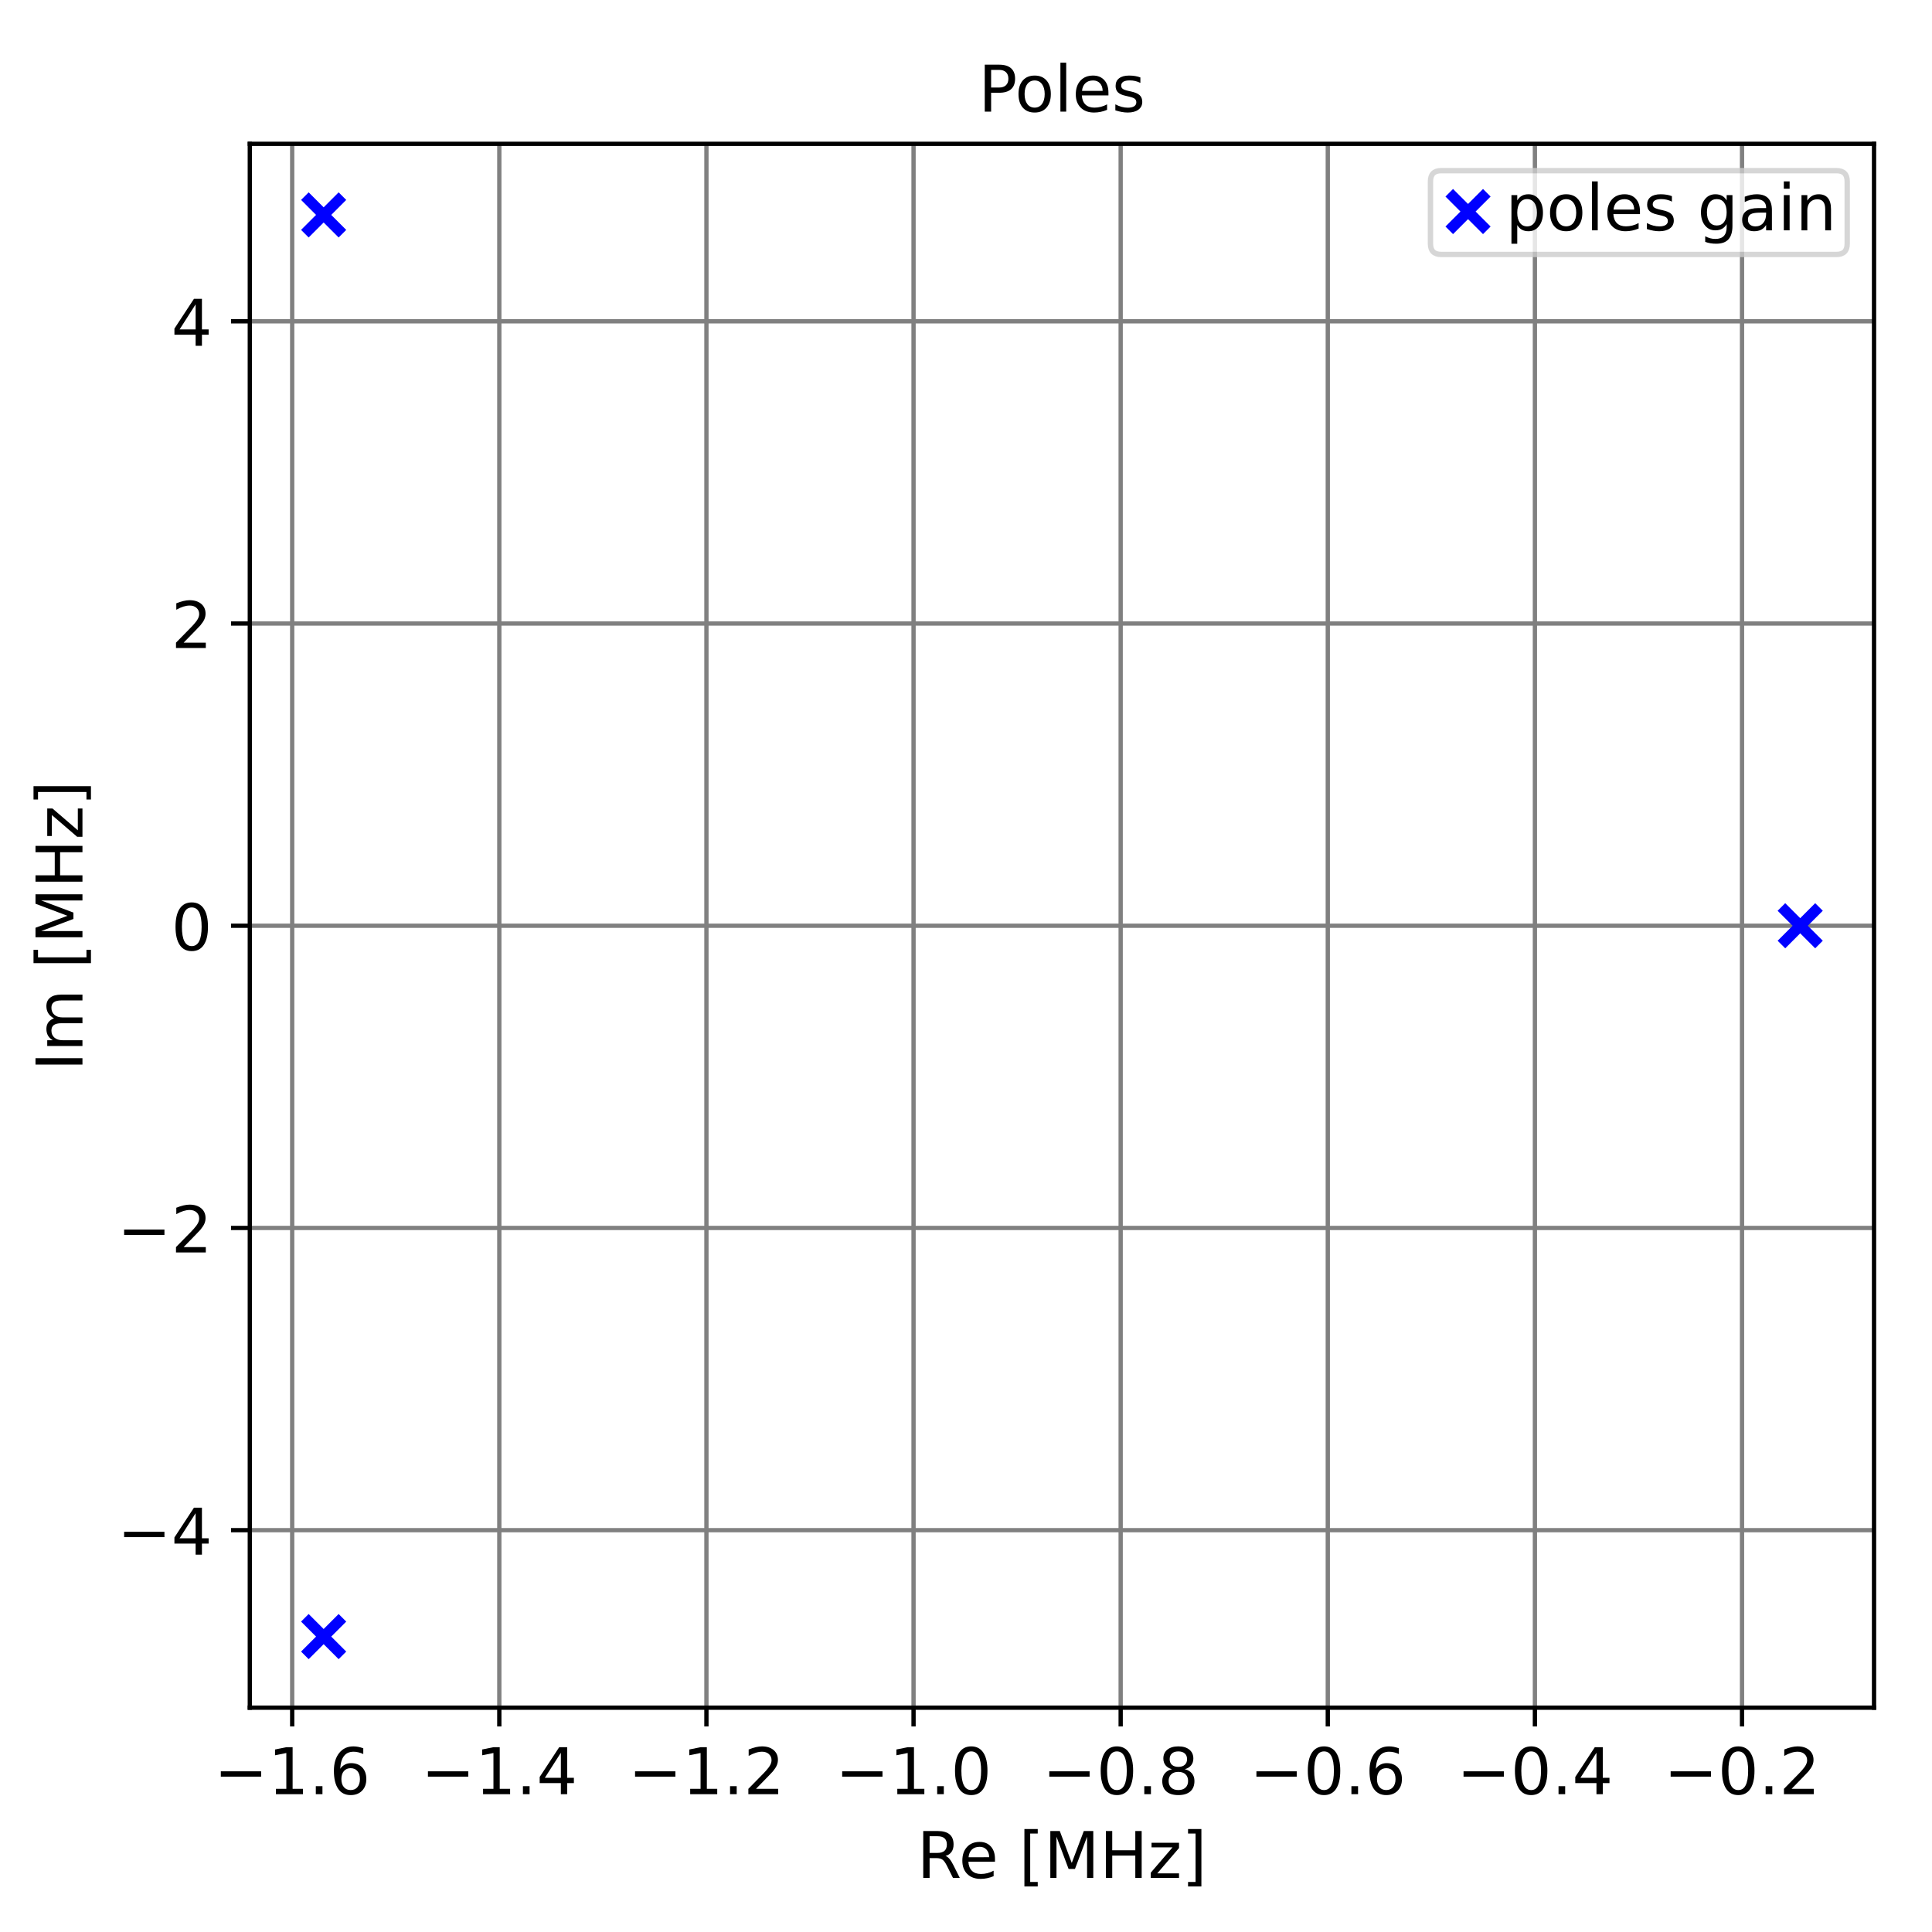
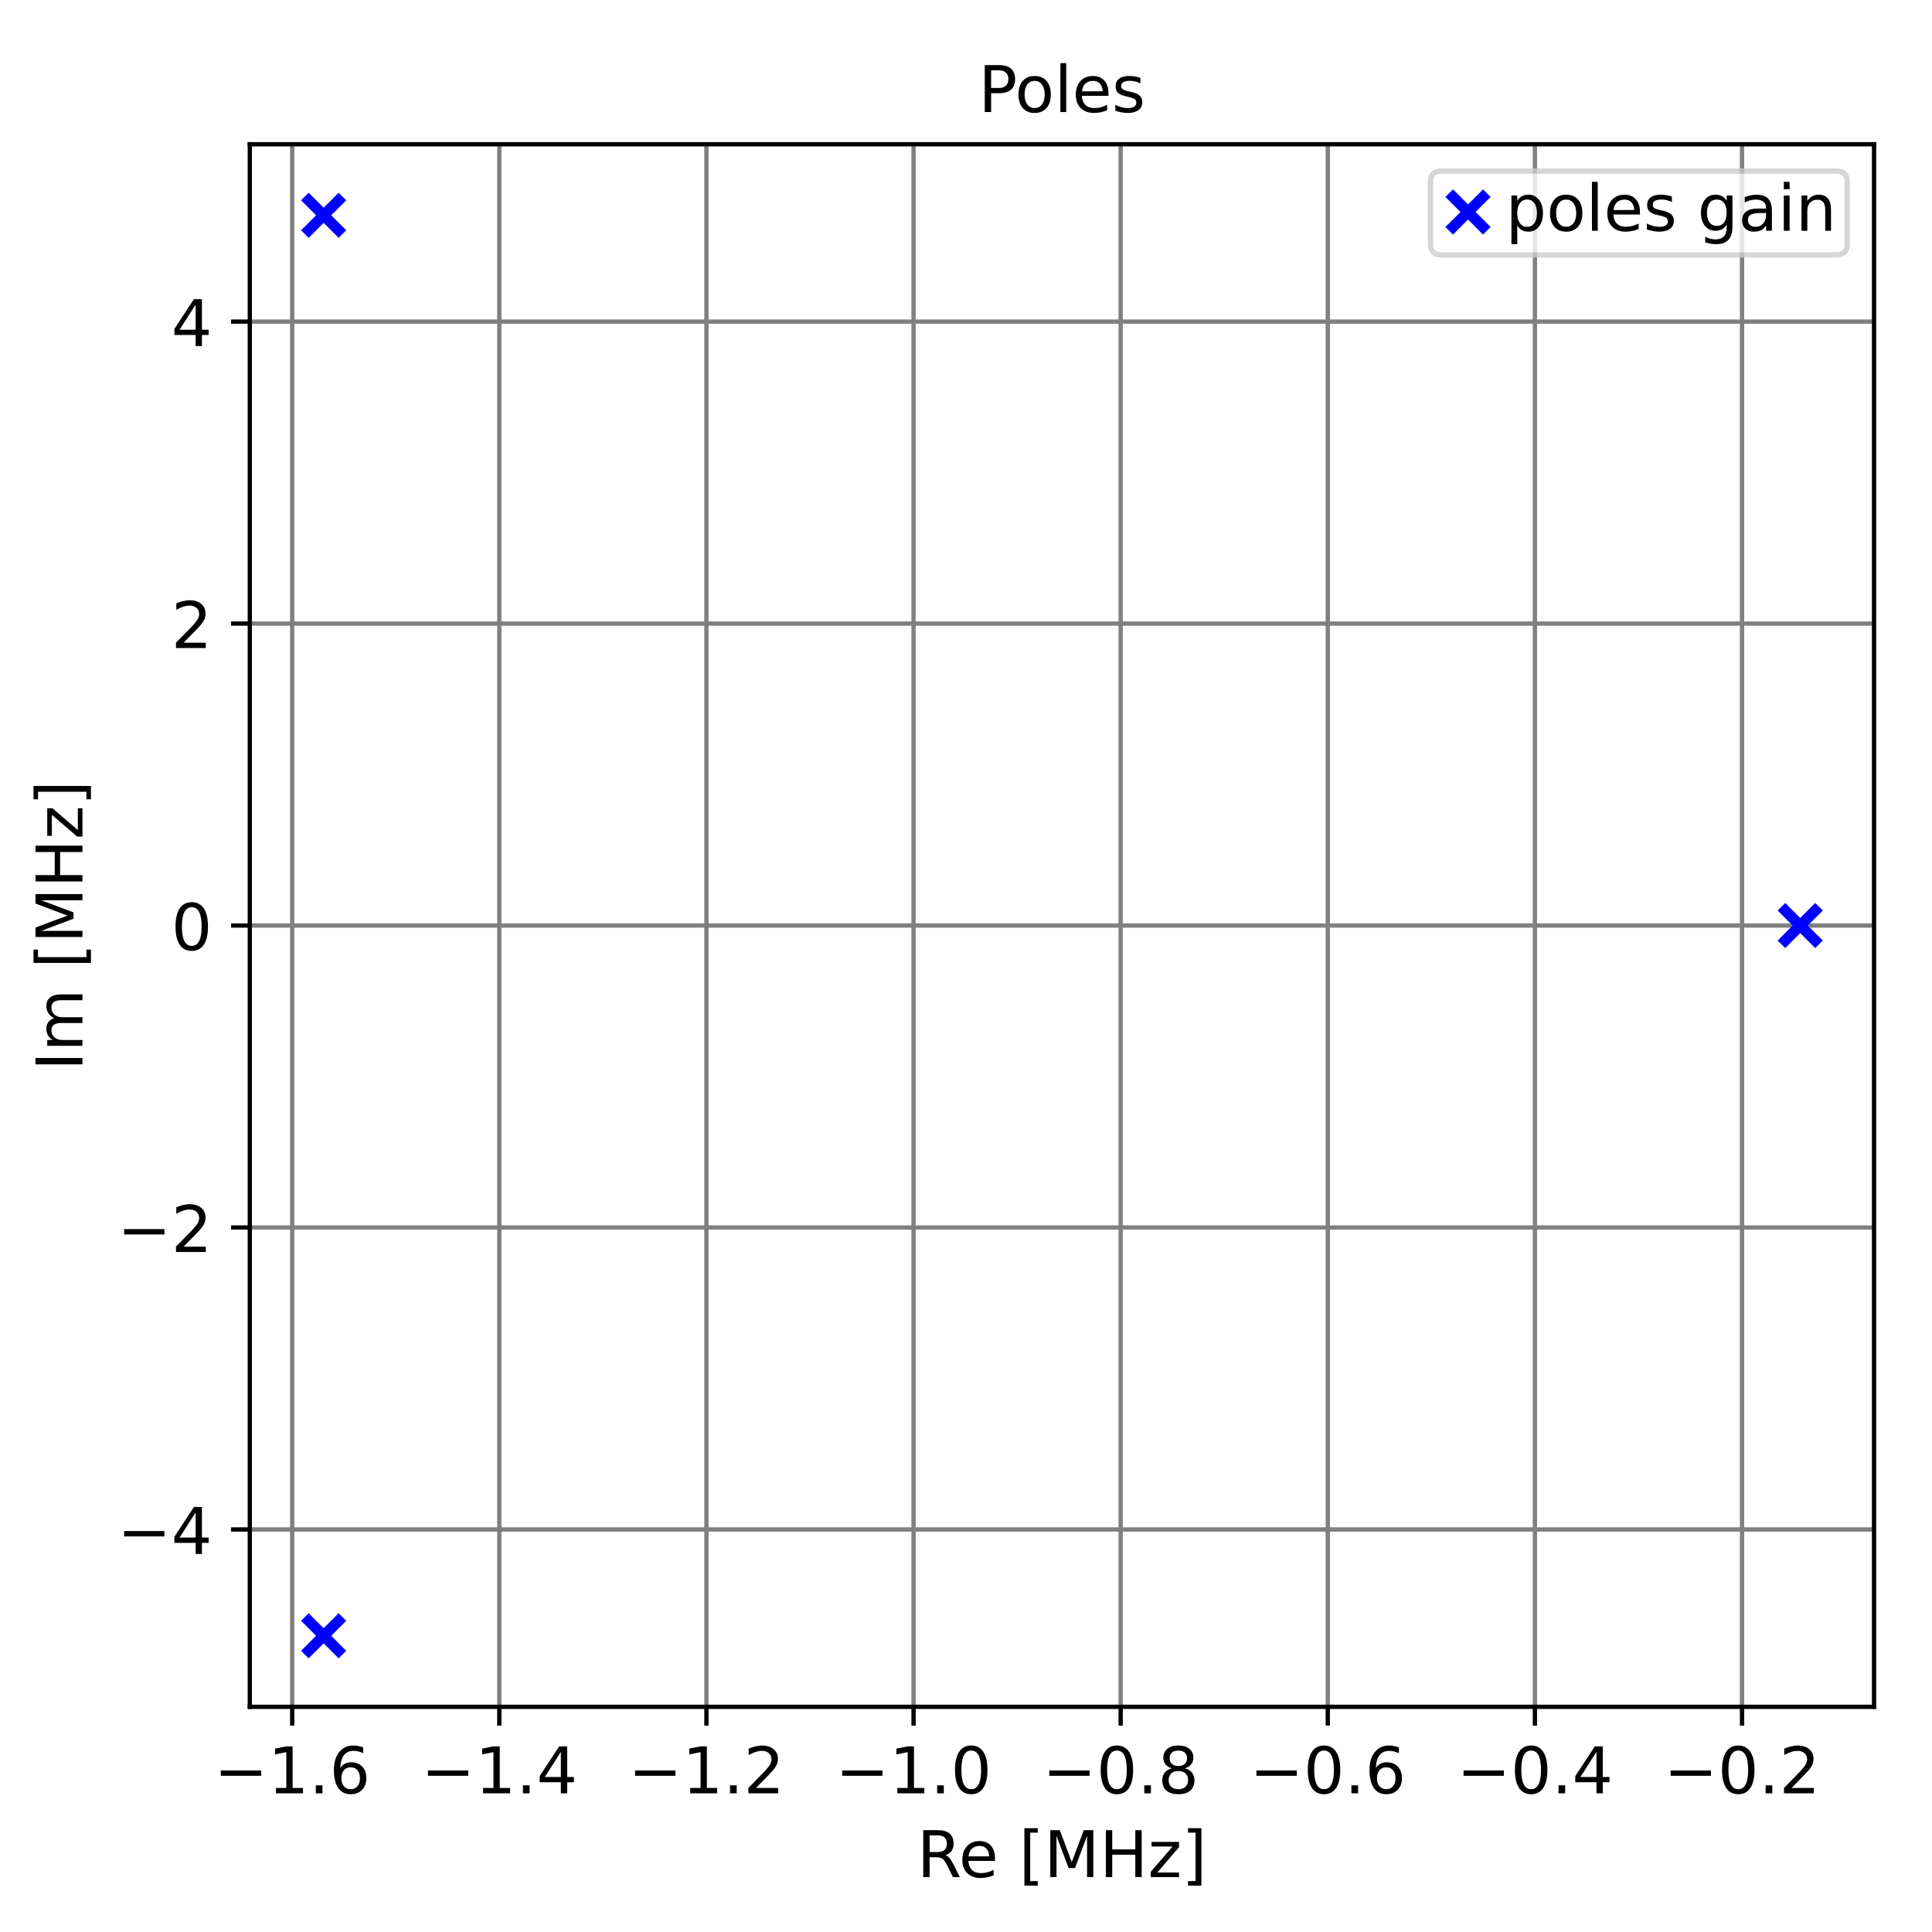
<svg xmlns="http://www.w3.org/2000/svg" xmlns:xlink="http://www.w3.org/1999/xlink" width="360pt" height="360pt" viewBox="0 0 360 360" version="1.1">
  <defs>
    <style type="text/css">*{stroke-linejoin: round; stroke-linecap: butt}</style>
  </defs>
  <g id="figure_1">
    <g id="patch_1">
      <path d="M 0 360  L 360 360  L 360 0  L 0 0  z " style="fill: #ffffff" />
    </g>
    <g id="axes_1">
      <g id="patch_2">
-         <path d="M 46.55 318.2  L 349.2 318.2  L 349.2 26.8  L 46.55 26.8  z " style="fill: #ffffff" />
+         <path d="M 46.55 318.04  L 349.2 318.04  L 349.2 26.88  L 46.55 26.88  z " style="fill: #ffffff" />
      </g>
      <g id="matplotlib.axis_1">
        <g id="xtick_1">
          <g id="line2d_1">
-             <path d="M 54.446 318.2  L 54.446 26.8  " clip-path="url(#p131815cfe0)" style="fill: none; stroke: #808080; stroke-width: 0.8; stroke-linecap: square" />
+             <path d="M 54.446 318.04  L 54.446 26.88  " clip-path="url(#p52ff8fa982)" style="fill: none; stroke: #808080; stroke-width: 0.8; stroke-linecap: square" />
          </g>
          <g id="line2d_2">
            <defs>
-               <path id="md6967d7c10" d="M 0 0  L 0 3.5  " style="stroke: #000000; stroke-width: 0.8" />
-             </defs>
-             <g>
-               <use xlink:href="#md6967d7c10" x="54.446" y="318.2" style="stroke: #000000; stroke-width: 0.8" />
+               <path id="me8c158c1a5" d="M 0 0  L 0 3.5  " style="stroke: #000000; stroke-width: 0.8" />
+             </defs>
+             <g>
+               <use xlink:href="#me8c158c1a5" x="54.446" y="318.04" style="stroke: #000000; stroke-width: 0.8" />
            </g>
          </g>
          <g id="text_1">
-             <g transform="translate(39.87585 334.3181) scale(0.12 -0.12)">
+             <g transform="translate(39.87585 334.1581) scale(0.12 -0.12)">
              <defs>
                <path id="DejaVuSans-2212" d="M 678 2272  L 4684 2272  L 4684 1741  L 678 1741  L 678 2272  z " transform="scale(0.015625)" />
                <path id="DejaVuSans-31" d="M 794 531  L 1825 531  L 1825 4091  L 703 3866  L 703 4441  L 1819 4666  L 2450 4666  L 2450 531  L 3481 531  L 3481 0  L 794 0  L 794 531  z " transform="scale(0.015625)" />
                <path id="DejaVuSans-2e" d="M 684 794  L 1344 794  L 1344 0  L 684 0  L 684 794  z " transform="scale(0.015625)" />
                <path id="DejaVuSans-36" d="M 2113 2584  Q 1688 2584 1439 2293  Q 1191 2003 1191 1497  Q 1191 994 1439 701  Q 1688 409 2113 409  Q 2538 409 2786 701  Q 3034 994 3034 1497  Q 3034 2003 2786 2293  Q 2538 2584 2113 2584  z M 3366 4563  L 3366 3988  Q 3128 4100 2886 4159  Q 2644 4219 2406 4219  Q 1781 4219 1451 3797  Q 1122 3375 1075 2522  Q 1259 2794 1537 2939  Q 1816 3084 2150 3084  Q 2853 3084 3261 2657  Q 3669 2231 3669 1497  Q 3669 778 3244 343  Q 2819 -91 2113 -91  Q 1303 -91 875 529  Q 447 1150 447 2328  Q 447 3434 972 4092  Q 1497 4750 2381 4750  Q 2619 4750 2861 4703  Q 3103 4656 3366 4563  z " transform="scale(0.015625)" />
              </defs>
              <use xlink:href="#DejaVuSans-2212" />
              <use xlink:href="#DejaVuSans-31" x="83.789" />
              <use xlink:href="#DejaVuSans-2e" x="147.412" />
              <use xlink:href="#DejaVuSans-36" x="179.199" />
            </g>
          </g>
        </g>
        <g id="xtick_2">
          <g id="line2d_3">
-             <path d="M 93.039 318.2  L 93.039 26.8  " clip-path="url(#p131815cfe0)" style="fill: none; stroke: #808080; stroke-width: 0.8; stroke-linecap: square" />
+             <path d="M 93.039 318.04  L 93.039 26.88  " clip-path="url(#p52ff8fa982)" style="fill: none; stroke: #808080; stroke-width: 0.8; stroke-linecap: square" />
          </g>
          <g id="line2d_4">
            <g>
-               <use xlink:href="#md6967d7c10" x="93.039" y="318.2" style="stroke: #000000; stroke-width: 0.8" />
+               <use xlink:href="#me8c158c1a5" x="93.039" y="318.04" style="stroke: #000000; stroke-width: 0.8" />
            </g>
          </g>
          <g id="text_2">
-             <g transform="translate(78.46946 334.3181) scale(0.12 -0.12)">
+             <g transform="translate(78.46946 334.1581) scale(0.12 -0.12)">
              <defs>
                <path id="DejaVuSans-34" d="M 2419 4116  L 825 1625  L 2419 1625  L 2419 4116  z M 2253 4666  L 3047 4666  L 3047 1625  L 3713 1625  L 3713 1100  L 3047 1100  L 3047 0  L 2419 0  L 2419 1100  L 313 1100  L 313 1709  L 2253 4666  z " transform="scale(0.015625)" />
              </defs>
              <use xlink:href="#DejaVuSans-2212" />
              <use xlink:href="#DejaVuSans-31" x="83.789" />
              <use xlink:href="#DejaVuSans-2e" x="147.412" />
              <use xlink:href="#DejaVuSans-34" x="179.199" />
            </g>
          </g>
        </g>
        <g id="xtick_3">
          <g id="line2d_5">
-             <path d="M 131.633 318.2  L 131.633 26.8  " clip-path="url(#p131815cfe0)" style="fill: none; stroke: #808080; stroke-width: 0.8; stroke-linecap: square" />
+             <path d="M 131.633 318.04  L 131.633 26.88  " clip-path="url(#p52ff8fa982)" style="fill: none; stroke: #808080; stroke-width: 0.8; stroke-linecap: square" />
          </g>
          <g id="line2d_6">
            <g>
-               <use xlink:href="#md6967d7c10" x="131.633" y="318.2" style="stroke: #000000; stroke-width: 0.8" />
+               <use xlink:href="#me8c158c1a5" x="131.633" y="318.04" style="stroke: #000000; stroke-width: 0.8" />
            </g>
          </g>
          <g id="text_3">
-             <g transform="translate(117.0631 334.3181) scale(0.12 -0.12)">
+             <g transform="translate(117.0631 334.1581) scale(0.12 -0.12)">
              <defs>
                <path id="DejaVuSans-32" d="M 1228 531  L 3431 531  L 3431 0  L 469 0  L 469 531  Q 828 903 1448 1529  Q 2069 2156 2228 2338  Q 2531 2678 2651 2914  Q 2772 3150 2772 3378  Q 2772 3750 2511 3984  Q 2250 4219 1831 4219  Q 1534 4219 1204 4116  Q 875 4013 500 3803  L 500 4441  Q 881 4594 1212 4672  Q 1544 4750 1819 4750  Q 2544 4750 2975 4387  Q 3406 4025 3406 3419  Q 3406 3131 3298 2873  Q 3191 2616 2906 2266  Q 2828 2175 2409 1742  Q 1991 1309 1228 531  z " transform="scale(0.015625)" />
              </defs>
              <use xlink:href="#DejaVuSans-2212" />
              <use xlink:href="#DejaVuSans-31" x="83.789" />
              <use xlink:href="#DejaVuSans-2e" x="147.412" />
              <use xlink:href="#DejaVuSans-32" x="179.199" />
            </g>
          </g>
        </g>
        <g id="xtick_4">
          <g id="line2d_7">
-             <path d="M 170.226 318.2  L 170.226 26.8  " clip-path="url(#p131815cfe0)" style="fill: none; stroke: #808080; stroke-width: 0.8; stroke-linecap: square" />
+             <path d="M 170.226 318.04  L 170.226 26.88  " clip-path="url(#p52ff8fa982)" style="fill: none; stroke: #808080; stroke-width: 0.8; stroke-linecap: square" />
          </g>
          <g id="line2d_8">
            <g>
-               <use xlink:href="#md6967d7c10" x="170.226" y="318.2" style="stroke: #000000; stroke-width: 0.8" />
+               <use xlink:href="#me8c158c1a5" x="170.226" y="318.04" style="stroke: #000000; stroke-width: 0.8" />
            </g>
          </g>
          <g id="text_4">
-             <g transform="translate(155.6567 334.3181) scale(0.12 -0.12)">
+             <g transform="translate(155.6567 334.1581) scale(0.12 -0.12)">
              <defs>
                <path id="DejaVuSans-30" d="M 2034 4250  Q 1547 4250 1301 3770  Q 1056 3291 1056 2328  Q 1056 1369 1301 889  Q 1547 409 2034 409  Q 2525 409 2770 889  Q 3016 1369 3016 2328  Q 3016 3291 2770 3770  Q 2525 4250 2034 4250  z M 2034 4750  Q 2819 4750 3233 4129  Q 3647 3509 3647 2328  Q 3647 1150 3233 529  Q 2819 -91 2034 -91  Q 1250 -91 836 529  Q 422 1150 422 2328  Q 422 3509 836 4129  Q 1250 4750 2034 4750  z " transform="scale(0.015625)" />
              </defs>
              <use xlink:href="#DejaVuSans-2212" />
              <use xlink:href="#DejaVuSans-31" x="83.789" />
              <use xlink:href="#DejaVuSans-2e" x="147.412" />
              <use xlink:href="#DejaVuSans-30" x="179.199" />
            </g>
          </g>
        </g>
        <g id="xtick_5">
          <g id="line2d_9">
-             <path d="M 208.82 318.2  L 208.82 26.8  " clip-path="url(#p131815cfe0)" style="fill: none; stroke: #808080; stroke-width: 0.8; stroke-linecap: square" />
+             <path d="M 208.82 318.04  L 208.82 26.88  " clip-path="url(#p52ff8fa982)" style="fill: none; stroke: #808080; stroke-width: 0.8; stroke-linecap: square" />
          </g>
          <g id="line2d_10">
            <g>
-               <use xlink:href="#md6967d7c10" x="208.82" y="318.2" style="stroke: #000000; stroke-width: 0.8" />
+               <use xlink:href="#me8c158c1a5" x="208.82" y="318.04" style="stroke: #000000; stroke-width: 0.8" />
            </g>
          </g>
          <g id="text_5">
-             <g transform="translate(194.2503 334.3181) scale(0.12 -0.12)">
+             <g transform="translate(194.2503 334.1581) scale(0.12 -0.12)">
              <defs>
                <path id="DejaVuSans-38" d="M 2034 2216  Q 1584 2216 1326 1975  Q 1069 1734 1069 1313  Q 1069 891 1326 650  Q 1584 409 2034 409  Q 2484 409 2743 651  Q 3003 894 3003 1313  Q 3003 1734 2745 1975  Q 2488 2216 2034 2216  z M 1403 2484  Q 997 2584 770 2862  Q 544 3141 544 3541  Q 544 4100 942 4425  Q 1341 4750 2034 4750  Q 2731 4750 3128 4425  Q 3525 4100 3525 3541  Q 3525 3141 3298 2862  Q 3072 2584 2669 2484  Q 3125 2378 3379 2068  Q 3634 1759 3634 1313  Q 3634 634 3220 271  Q 2806 -91 2034 -91  Q 1263 -91 848 271  Q 434 634 434 1313  Q 434 1759 690 2068  Q 947 2378 1403 2484  z M 1172 3481  Q 1172 3119 1398 2916  Q 1625 2713 2034 2713  Q 2441 2713 2670 2916  Q 2900 3119 2900 3481  Q 2900 3844 2670 4047  Q 2441 4250 2034 4250  Q 1625 4250 1398 4047  Q 1172 3844 1172 3481  z " transform="scale(0.015625)" />
              </defs>
              <use xlink:href="#DejaVuSans-2212" />
              <use xlink:href="#DejaVuSans-30" x="83.789" />
              <use xlink:href="#DejaVuSans-2e" x="147.412" />
              <use xlink:href="#DejaVuSans-38" x="179.199" />
            </g>
          </g>
        </g>
        <g id="xtick_6">
          <g id="line2d_11">
-             <path d="M 247.414 318.2  L 247.414 26.8  " clip-path="url(#p131815cfe0)" style="fill: none; stroke: #808080; stroke-width: 0.8; stroke-linecap: square" />
+             <path d="M 247.414 318.04  L 247.414 26.88  " clip-path="url(#p52ff8fa982)" style="fill: none; stroke: #808080; stroke-width: 0.8; stroke-linecap: square" />
          </g>
          <g id="line2d_12">
            <g>
-               <use xlink:href="#md6967d7c10" x="247.414" y="318.2" style="stroke: #000000; stroke-width: 0.8" />
+               <use xlink:href="#me8c158c1a5" x="247.414" y="318.04" style="stroke: #000000; stroke-width: 0.8" />
            </g>
          </g>
          <g id="text_6">
-             <g transform="translate(232.8439 334.3181) scale(0.12 -0.12)">
+             <g transform="translate(232.8439 334.1581) scale(0.12 -0.12)">
              <use xlink:href="#DejaVuSans-2212" />
              <use xlink:href="#DejaVuSans-30" x="83.789" />
              <use xlink:href="#DejaVuSans-2e" x="147.412" />
              <use xlink:href="#DejaVuSans-36" x="179.199" />
            </g>
          </g>
        </g>
        <g id="xtick_7">
          <g id="line2d_13">
-             <path d="M 286.007 318.2  L 286.007 26.8  " clip-path="url(#p131815cfe0)" style="fill: none; stroke: #808080; stroke-width: 0.8; stroke-linecap: square" />
+             <path d="M 286.007 318.04  L 286.007 26.88  " clip-path="url(#p52ff8fa982)" style="fill: none; stroke: #808080; stroke-width: 0.8; stroke-linecap: square" />
          </g>
          <g id="line2d_14">
            <g>
-               <use xlink:href="#md6967d7c10" x="286.007" y="318.2" style="stroke: #000000; stroke-width: 0.8" />
+               <use xlink:href="#me8c158c1a5" x="286.007" y="318.04" style="stroke: #000000; stroke-width: 0.8" />
            </g>
          </g>
          <g id="text_7">
-             <g transform="translate(271.4375 334.3181) scale(0.12 -0.12)">
+             <g transform="translate(271.4375 334.1581) scale(0.12 -0.12)">
              <use xlink:href="#DejaVuSans-2212" />
              <use xlink:href="#DejaVuSans-30" x="83.789" />
              <use xlink:href="#DejaVuSans-2e" x="147.412" />
              <use xlink:href="#DejaVuSans-34" x="179.199" />
            </g>
          </g>
        </g>
        <g id="xtick_8">
          <g id="line2d_15">
-             <path d="M 324.601 318.2  L 324.601 26.8  " clip-path="url(#p131815cfe0)" style="fill: none; stroke: #808080; stroke-width: 0.8; stroke-linecap: square" />
+             <path d="M 324.601 318.04  L 324.601 26.88  " clip-path="url(#p52ff8fa982)" style="fill: none; stroke: #808080; stroke-width: 0.8; stroke-linecap: square" />
          </g>
          <g id="line2d_16">
            <g>
-               <use xlink:href="#md6967d7c10" x="324.601" y="318.2" style="stroke: #000000; stroke-width: 0.8" />
+               <use xlink:href="#me8c158c1a5" x="324.601" y="318.04" style="stroke: #000000; stroke-width: 0.8" />
            </g>
          </g>
          <g id="text_8">
-             <g transform="translate(310.0311 334.3181) scale(0.12 -0.12)">
+             <g transform="translate(310.0311 334.1581) scale(0.12 -0.12)">
              <use xlink:href="#DejaVuSans-2212" />
              <use xlink:href="#DejaVuSans-30" x="83.789" />
              <use xlink:href="#DejaVuSans-2e" x="147.412" />
              <use xlink:href="#DejaVuSans-32" x="179.199" />
            </g>
          </g>
        </g>
        <g id="text_9">
-           <g transform="translate(170.8572 349.9319) scale(0.12 -0.12)">
+           <g transform="translate(170.8572 349.7719) scale(0.12 -0.12)">
            <defs>
              <path id="DejaVuSans-52" d="M 2841 2188  Q 3044 2119 3236 1894  Q 3428 1669 3622 1275  L 4263 0  L 3584 0  L 2988 1197  Q 2756 1666 2539 1819  Q 2322 1972 1947 1972  L 1259 1972  L 1259 0  L 628 0  L 628 4666  L 2053 4666  Q 2853 4666 3247 4331  Q 3641 3997 3641 3322  Q 3641 2881 3436 2590  Q 3231 2300 2841 2188  z M 1259 4147  L 1259 2491  L 2053 2491  Q 2509 2491 2742 2702  Q 2975 2913 2975 3322  Q 2975 3731 2742 3939  Q 2509 4147 2053 4147  L 1259 4147  z " transform="scale(0.015625)" />
              <path id="DejaVuSans-65" d="M 3597 1894  L 3597 1613  L 953 1613  Q 991 1019 1311 708  Q 1631 397 2203 397  Q 2534 397 2845 478  Q 3156 559 3463 722  L 3463 178  Q 3153 47 2828 -22  Q 2503 -91 2169 -91  Q 1331 -91 842 396  Q 353 884 353 1716  Q 353 2575 817 3079  Q 1281 3584 2069 3584  Q 2775 3584 3186 3129  Q 3597 2675 3597 1894  z M 3022 2063  Q 3016 2534 2758 2815  Q 2500 3097 2075 3097  Q 1594 3097 1305 2825  Q 1016 2553 972 2059  L 3022 2063  z " transform="scale(0.015625)" />
              <path id="DejaVuSans-20" transform="scale(0.015625)" />
              <path id="DejaVuSans-5b" d="M 550 4863  L 1875 4863  L 1875 4416  L 1125 4416  L 1125 -397  L 1875 -397  L 1875 -844  L 550 -844  L 550 4863  z " transform="scale(0.015625)" />
              <path id="DejaVuSans-4d" d="M 628 4666  L 1569 4666  L 2759 1491  L 3956 4666  L 4897 4666  L 4897 0  L 4281 0  L 4281 4097  L 3078 897  L 2444 897  L 1241 4097  L 1241 0  L 628 0  L 628 4666  z " transform="scale(0.015625)" />
              <path id="DejaVuSans-48" d="M 628 4666  L 1259 4666  L 1259 2753  L 3553 2753  L 3553 4666  L 4184 4666  L 4184 0  L 3553 0  L 3553 2222  L 1259 2222  L 1259 0  L 628 0  L 628 4666  z " transform="scale(0.015625)" />
              <path id="DejaVuSans-7a" d="M 353 3500  L 3084 3500  L 3084 2975  L 922 459  L 3084 459  L 3084 0  L 275 0  L 275 525  L 2438 3041  L 353 3041  L 353 3500  z " transform="scale(0.015625)" />
              <path id="DejaVuSans-5d" d="M 1947 4863  L 1947 -844  L 622 -844  L 622 -397  L 1369 -397  L 1369 4416  L 622 4416  L 622 4863  L 1947 4863  z " transform="scale(0.015625)" />
            </defs>
            <use xlink:href="#DejaVuSans-52" />
            <use xlink:href="#DejaVuSans-65" x="64.982" />
            <use xlink:href="#DejaVuSans-20" x="126.506" />
            <use xlink:href="#DejaVuSans-5b" x="158.293" />
            <use xlink:href="#DejaVuSans-4d" x="197.307" />
            <use xlink:href="#DejaVuSans-48" x="283.586" />
            <use xlink:href="#DejaVuSans-7a" x="358.781" />
            <use xlink:href="#DejaVuSans-5d" x="411.271" />
          </g>
        </g>
      </g>
      <g id="matplotlib.axis_2">
        <g id="ytick_1">
          <g id="line2d_17">
-             <path d="M 46.55 285.127  L 349.2 285.127  " clip-path="url(#p131815cfe0)" style="fill: none; stroke: #808080; stroke-width: 0.8; stroke-linecap: square" />
+             <path d="M 46.55 284.994  L 349.2 284.994  " clip-path="url(#p52ff8fa982)" style="fill: none; stroke: #808080; stroke-width: 0.8; stroke-linecap: square" />
          </g>
          <g id="line2d_18">
            <defs>
-               <path id="m388b106091" d="M 0 0  L -3.5 0  " style="stroke: #000000; stroke-width: 0.8" />
-             </defs>
-             <g>
-               <use xlink:href="#m388b106091" x="46.55" y="285.127" style="stroke: #000000; stroke-width: 0.8" />
+               <path id="ma9aa45b474" d="M 0 0  L -3.5 0  " style="stroke: #000000; stroke-width: 0.8" />
+             </defs>
+             <g>
+               <use xlink:href="#ma9aa45b474" x="46.55" y="284.994" style="stroke: #000000; stroke-width: 0.8" />
            </g>
          </g>
          <g id="text_10">
-             <g transform="translate(21.85938 289.6863) scale(0.12 -0.12)">
+             <g transform="translate(21.85938 289.5535) scale(0.12 -0.12)">
              <use xlink:href="#DejaVuSans-2212" />
              <use xlink:href="#DejaVuSans-34" x="83.789" />
            </g>
          </g>
        </g>
        <g id="ytick_2">
          <g id="line2d_19">
-             <path d="M 46.55 228.814  L 349.2 228.814  " clip-path="url(#p131815cfe0)" style="fill: none; stroke: #808080; stroke-width: 0.8; stroke-linecap: square" />
+             <path d="M 46.55 228.727  L 349.2 228.727  " clip-path="url(#p52ff8fa982)" style="fill: none; stroke: #808080; stroke-width: 0.8; stroke-linecap: square" />
          </g>
          <g id="line2d_20">
            <g>
-               <use xlink:href="#m388b106091" x="46.55" y="228.814" style="stroke: #000000; stroke-width: 0.8" />
+               <use xlink:href="#ma9aa45b474" x="46.55" y="228.727" style="stroke: #000000; stroke-width: 0.8" />
            </g>
          </g>
          <g id="text_11">
-             <g transform="translate(21.85938 233.3727) scale(0.12 -0.12)">
+             <g transform="translate(21.85938 233.2863) scale(0.12 -0.12)">
              <use xlink:href="#DejaVuSans-2212" />
              <use xlink:href="#DejaVuSans-32" x="83.789" />
            </g>
          </g>
        </g>
        <g id="ytick_3">
          <g id="line2d_21">
-             <path d="M 46.55 172.5  L 349.2 172.5  " clip-path="url(#p131815cfe0)" style="fill: none; stroke: #808080; stroke-width: 0.8; stroke-linecap: square" />
+             <path d="M 46.55 172.46  L 349.2 172.46  " clip-path="url(#p52ff8fa982)" style="fill: none; stroke: #808080; stroke-width: 0.8; stroke-linecap: square" />
          </g>
          <g id="line2d_22">
            <g>
-               <use xlink:href="#m388b106091" x="46.55" y="172.5" style="stroke: #000000; stroke-width: 0.8" />
+               <use xlink:href="#ma9aa45b474" x="46.55" y="172.46" style="stroke: #000000; stroke-width: 0.8" />
            </g>
          </g>
          <g id="text_12">
-             <g transform="translate(31.915 177.0591) scale(0.12 -0.12)">
+             <g transform="translate(31.915 177.0191) scale(0.12 -0.12)">
              <use xlink:href="#DejaVuSans-30" />
            </g>
          </g>
        </g>
        <g id="ytick_4">
          <g id="line2d_23">
-             <path d="M 46.55 116.186  L 349.2 116.186  " clip-path="url(#p131815cfe0)" style="fill: none; stroke: #808080; stroke-width: 0.8; stroke-linecap: square" />
+             <path d="M 46.55 116.193  L 349.2 116.193  " clip-path="url(#p52ff8fa982)" style="fill: none; stroke: #808080; stroke-width: 0.8; stroke-linecap: square" />
          </g>
          <g id="line2d_24">
            <g>
-               <use xlink:href="#m388b106091" x="46.55" y="116.186" style="stroke: #000000; stroke-width: 0.8" />
+               <use xlink:href="#ma9aa45b474" x="46.55" y="116.193" style="stroke: #000000; stroke-width: 0.8" />
            </g>
          </g>
          <g id="text_13">
-             <g transform="translate(31.915 120.7454) scale(0.12 -0.12)">
+             <g transform="translate(31.915 120.7518) scale(0.12 -0.12)">
              <use xlink:href="#DejaVuSans-32" />
            </g>
          </g>
        </g>
        <g id="ytick_5">
          <g id="line2d_25">
-             <path d="M 46.55 59.873  L 349.2 59.873  " clip-path="url(#p131815cfe0)" style="fill: none; stroke: #808080; stroke-width: 0.8; stroke-linecap: square" />
+             <path d="M 46.55 59.926  L 349.2 59.926  " clip-path="url(#p52ff8fa982)" style="fill: none; stroke: #808080; stroke-width: 0.8; stroke-linecap: square" />
          </g>
          <g id="line2d_26">
            <g>
-               <use xlink:href="#m388b106091" x="46.55" y="59.873" style="stroke: #000000; stroke-width: 0.8" />
+               <use xlink:href="#ma9aa45b474" x="46.55" y="59.926" style="stroke: #000000; stroke-width: 0.8" />
            </g>
          </g>
          <g id="text_14">
-             <g transform="translate(31.915 64.43182) scale(0.12 -0.12)">
+             <g transform="translate(31.915 64.48458) scale(0.12 -0.12)">
              <use xlink:href="#DejaVuSans-34" />
            </g>
          </g>
        </g>
        <g id="text_15">
-           <g transform="translate(15.36375 199.5412) rotate(-90) scale(0.12 -0.12)">
+           <g transform="translate(15.36375 199.5012) rotate(-90) scale(0.12 -0.12)">
            <defs>
              <path id="DejaVuSans-49" d="M 628 4666  L 1259 4666  L 1259 0  L 628 0  L 628 4666  z " transform="scale(0.015625)" />
              <path id="DejaVuSans-6d" d="M 3328 2828  Q 3544 3216 3844 3400  Q 4144 3584 4550 3584  Q 5097 3584 5394 3201  Q 5691 2819 5691 2113  L 5691 0  L 5113 0  L 5113 2094  Q 5113 2597 4934 2840  Q 4756 3084 4391 3084  Q 3944 3084 3684 2787  Q 3425 2491 3425 1978  L 3425 0  L 2847 0  L 2847 2094  Q 2847 2600 2669 2842  Q 2491 3084 2119 3084  Q 1678 3084 1418 2786  Q 1159 2488 1159 1978  L 1159 0  L 581 0  L 581 3500  L 1159 3500  L 1159 2956  Q 1356 3278 1631 3431  Q 1906 3584 2284 3584  Q 2666 3584 2933 3390  Q 3200 3197 3328 2828  z " transform="scale(0.015625)" />
            </defs>
            <use xlink:href="#DejaVuSans-49" />
            <use xlink:href="#DejaVuSans-6d" x="29.492" />
            <use xlink:href="#DejaVuSans-20" x="126.904" />
            <use xlink:href="#DejaVuSans-5b" x="158.691" />
            <use xlink:href="#DejaVuSans-4d" x="197.705" />
            <use xlink:href="#DejaVuSans-48" x="283.984" />
            <use xlink:href="#DejaVuSans-7a" x="359.18" />
            <use xlink:href="#DejaVuSans-5d" x="411.67" />
          </g>
        </g>
      </g>
      <g id="line2d_27">
-         <path d="M 335.443 172.5  L 60.307 40.045  L 60.307 304.955  " clip-path="url(#p131815cfe0)" style="fill: none" />
+         <path d="M 335.443 172.46  L 60.307 40.115  L 60.307 304.805  " clip-path="url(#p52ff8fa982)" style="fill: none" />
        <defs>
-           <path id="m0fa0dc00c1" d="M -3.5 3.5  L 3.5 -3.5  M -3.5 -3.5  L 3.5 3.5  " style="stroke: #0000ff; stroke-width: 2" />
+           <path id="m78ef435090" d="M -3.5 3.5  L 3.5 -3.5  M -3.5 -3.5  L 3.5 3.5  " style="stroke: #0000ff; stroke-width: 2" />
        </defs>
-         <g clip-path="url(#p131815cfe0)">
-           <use xlink:href="#m0fa0dc00c1" x="335.443" y="172.5" style="fill-opacity: 0; stroke: #0000ff; stroke-width: 2" />
-           <use xlink:href="#m0fa0dc00c1" x="60.307" y="40.045" style="fill-opacity: 0; stroke: #0000ff; stroke-width: 2" />
-           <use xlink:href="#m0fa0dc00c1" x="60.307" y="304.955" style="fill-opacity: 0; stroke: #0000ff; stroke-width: 2" />
+         <g clip-path="url(#p52ff8fa982)">
+           <use xlink:href="#m78ef435090" x="335.443" y="172.46" style="fill-opacity: 0; stroke: #0000ff; stroke-width: 2" />
+           <use xlink:href="#m78ef435090" x="60.307" y="40.115" style="fill-opacity: 0; stroke: #0000ff; stroke-width: 2" />
+           <use xlink:href="#m78ef435090" x="60.307" y="304.805" style="fill-opacity: 0; stroke: #0000ff; stroke-width: 2" />
        </g>
      </g>
      <g id="patch_3">
-         <path d="M 46.55 318.2  L 46.55 26.8  " style="fill: none; stroke: #000000; stroke-width: 0.8; stroke-linejoin: miter; stroke-linecap: square" />
+         <path d="M 46.55 318.04  L 46.55 26.88  " style="fill: none; stroke: #000000; stroke-width: 0.8; stroke-linejoin: miter; stroke-linecap: square" />
      </g>
      <g id="patch_4">
-         <path d="M 349.2 318.2  L 349.2 26.8  " style="fill: none; stroke: #000000; stroke-width: 0.8; stroke-linejoin: miter; stroke-linecap: square" />
+         <path d="M 349.2 318.04  L 349.2 26.88  " style="fill: none; stroke: #000000; stroke-width: 0.8; stroke-linejoin: miter; stroke-linecap: square" />
      </g>
      <g id="patch_5">
-         <path d="M 46.55 318.2  L 349.2 318.2  " style="fill: none; stroke: #000000; stroke-width: 0.8; stroke-linejoin: miter; stroke-linecap: square" />
+         <path d="M 46.55 318.04  L 349.2 318.04  " style="fill: none; stroke: #000000; stroke-width: 0.8; stroke-linejoin: miter; stroke-linecap: square" />
      </g>
      <g id="patch_6">
-         <path d="M 46.55 26.8  L 349.2 26.8  " style="fill: none; stroke: #000000; stroke-width: 0.8; stroke-linejoin: miter; stroke-linecap: square" />
+         <path d="M 46.55 26.88  L 349.2 26.88  " style="fill: none; stroke: #000000; stroke-width: 0.8; stroke-linejoin: miter; stroke-linecap: square" />
      </g>
      <g id="text_16">
-         <g transform="translate(182.3191 20.8) scale(0.12 -0.12)">
+         <g transform="translate(182.3191 20.88) scale(0.12 -0.12)">
          <defs>
            <path id="DejaVuSans-50" d="M 1259 4147  L 1259 2394  L 2053 2394  Q 2494 2394 2734 2622  Q 2975 2850 2975 3272  Q 2975 3691 2734 3919  Q 2494 4147 2053 4147  L 1259 4147  z M 628 4666  L 2053 4666  Q 2838 4666 3239 4311  Q 3641 3956 3641 3272  Q 3641 2581 3239 2228  Q 2838 1875 2053 1875  L 1259 1875  L 1259 0  L 628 0  L 628 4666  z " transform="scale(0.015625)" />
            <path id="DejaVuSans-6f" d="M 1959 3097  Q 1497 3097 1228 2736  Q 959 2375 959 1747  Q 959 1119 1226 758  Q 1494 397 1959 397  Q 2419 397 2687 759  Q 2956 1122 2956 1747  Q 2956 2369 2687 2733  Q 2419 3097 1959 3097  z M 1959 3584  Q 2709 3584 3137 3096  Q 3566 2609 3566 1747  Q 3566 888 3137 398  Q 2709 -91 1959 -91  Q 1206 -91 779 398  Q 353 888 353 1747  Q 353 2609 779 3096  Q 1206 3584 1959 3584  z " transform="scale(0.015625)" />
            <path id="DejaVuSans-6c" d="M 603 4863  L 1178 4863  L 1178 0  L 603 0  L 603 4863  z " transform="scale(0.015625)" />
            <path id="DejaVuSans-73" d="M 2834 3397  L 2834 2853  Q 2591 2978 2328 3040  Q 2066 3103 1784 3103  Q 1356 3103 1142 2972  Q 928 2841 928 2578  Q 928 2378 1081 2264  Q 1234 2150 1697 2047  L 1894 2003  Q 2506 1872 2764 1633  Q 3022 1394 3022 966  Q 3022 478 2636 193  Q 2250 -91 1575 -91  Q 1294 -91 989 -36  Q 684 19 347 128  L 347 722  Q 666 556 975 473  Q 1284 391 1588 391  Q 1994 391 2212 530  Q 2431 669 2431 922  Q 2431 1156 2273 1281  Q 2116 1406 1581 1522  L 1381 1569  Q 847 1681 609 1914  Q 372 2147 372 2553  Q 372 3047 722 3315  Q 1072 3584 1716 3584  Q 2034 3584 2315 3537  Q 2597 3491 2834 3397  z " transform="scale(0.015625)" />
          </defs>
          <use xlink:href="#DejaVuSans-50" />
          <use xlink:href="#DejaVuSans-6f" x="56.678" />
          <use xlink:href="#DejaVuSans-6c" x="117.859" />
          <use xlink:href="#DejaVuSans-65" x="145.643" />
          <use xlink:href="#DejaVuSans-73" x="207.166" />
        </g>
      </g>
      <g id="legend_1">
        <g id="patch_7">
-           <path d="M 268.546 47.414  L 342.2 47.414  Q 344.2 47.414 344.2 45.414  L 344.2 33.8  Q 344.2 31.8 342.2 31.8  L 268.546 31.8  Q 266.546 31.8 266.546 33.8  L 266.546 45.414  Q 266.546 47.414 268.546 47.414  z " style="fill: #ffffff; opacity: 0.8; stroke: #cccccc; stroke-linejoin: miter" />
+           <path d="M 268.546 47.494  L 342.2 47.494  Q 344.2 47.494 344.2 45.494  L 344.2 33.88  Q 344.2 31.88 342.2 31.88  L 268.546 31.88  Q 266.546 31.88 266.546 33.88  L 266.546 45.494  Q 266.546 47.494 268.546 47.494  z " style="fill: #ffffff; opacity: 0.8; stroke: #cccccc; stroke-linejoin: miter" />
        </g>
        <g id="line2d_28">
-           <path d="M 268.546 39.418  L 273.546 39.418  L 278.546 39.418  " style="fill: none" />
+           <path d="M 268.546 39.498  L 273.546 39.498  L 278.546 39.498  " style="fill: none" />
          <g>
-             <use xlink:href="#m0fa0dc00c1" x="273.546" y="39.418" style="fill-opacity: 0; stroke: #0000ff; stroke-width: 2" />
+             <use xlink:href="#m78ef435090" x="273.546" y="39.498" style="fill-opacity: 0; stroke: #0000ff; stroke-width: 2" />
          </g>
        </g>
        <g id="text_17">
-           <g transform="translate(280.5462 42.91813) scale(0.12 -0.12)">
+           <g transform="translate(280.5462 42.99813) scale(0.12 -0.12)">
            <defs>
              <path id="DejaVuSans-70" d="M 1159 525  L 1159 -1331  L 581 -1331  L 581 3500  L 1159 3500  L 1159 2969  Q 1341 3281 1617 3432  Q 1894 3584 2278 3584  Q 2916 3584 3314 3078  Q 3713 2572 3713 1747  Q 3713 922 3314 415  Q 2916 -91 2278 -91  Q 1894 -91 1617 61  Q 1341 213 1159 525  z M 3116 1747  Q 3116 2381 2855 2742  Q 2594 3103 2138 3103  Q 1681 3103 1420 2742  Q 1159 2381 1159 1747  Q 1159 1113 1420 752  Q 1681 391 2138 391  Q 2594 391 2855 752  Q 3116 1113 3116 1747  z " transform="scale(0.015625)" />
              <path id="DejaVuSans-67" d="M 2906 1791  Q 2906 2416 2648 2759  Q 2391 3103 1925 3103  Q 1463 3103 1205 2759  Q 947 2416 947 1791  Q 947 1169 1205 825  Q 1463 481 1925 481  Q 2391 481 2648 825  Q 2906 1169 2906 1791  z M 3481 434  Q 3481 -459 3084 -895  Q 2688 -1331 1869 -1331  Q 1566 -1331 1297 -1286  Q 1028 -1241 775 -1147  L 775 -588  Q 1028 -725 1275 -790  Q 1522 -856 1778 -856  Q 2344 -856 2625 -561  Q 2906 -266 2906 331  L 2906 616  Q 2728 306 2450 153  Q 2172 0 1784 0  Q 1141 0 747 490  Q 353 981 353 1791  Q 353 2603 747 3093  Q 1141 3584 1784 3584  Q 2172 3584 2450 3431  Q 2728 3278 2906 2969  L 2906 3500  L 3481 3500  L 3481 434  z " transform="scale(0.015625)" />
              <path id="DejaVuSans-61" d="M 2194 1759  Q 1497 1759 1228 1600  Q 959 1441 959 1056  Q 959 750 1161 570  Q 1363 391 1709 391  Q 2188 391 2477 730  Q 2766 1069 2766 1631  L 2766 1759  L 2194 1759  z M 3341 1997  L 3341 0  L 2766 0  L 2766 531  Q 2569 213 2275 61  Q 1981 -91 1556 -91  Q 1019 -91 701 211  Q 384 513 384 1019  Q 384 1609 779 1909  Q 1175 2209 1959 2209  L 2766 2209  L 2766 2266  Q 2766 2663 2505 2880  Q 2244 3097 1772 3097  Q 1472 3097 1187 3025  Q 903 2953 641 2809  L 641 3341  Q 956 3463 1253 3523  Q 1550 3584 1831 3584  Q 2591 3584 2966 3190  Q 3341 2797 3341 1997  z " transform="scale(0.015625)" />
              <path id="DejaVuSans-69" d="M 603 3500  L 1178 3500  L 1178 0  L 603 0  L 603 3500  z M 603 4863  L 1178 4863  L 1178 4134  L 603 4134  L 603 4863  z " transform="scale(0.015625)" />
              <path id="DejaVuSans-6e" d="M 3513 2113  L 3513 0  L 2938 0  L 2938 2094  Q 2938 2591 2744 2837  Q 2550 3084 2163 3084  Q 1697 3084 1428 2787  Q 1159 2491 1159 1978  L 1159 0  L 581 0  L 581 3500  L 1159 3500  L 1159 2956  Q 1366 3272 1645 3428  Q 1925 3584 2291 3584  Q 2894 3584 3203 3211  Q 3513 2838 3513 2113  z " transform="scale(0.015625)" />
            </defs>
            <use xlink:href="#DejaVuSans-70" />
            <use xlink:href="#DejaVuSans-6f" x="63.477" />
            <use xlink:href="#DejaVuSans-6c" x="124.658" />
            <use xlink:href="#DejaVuSans-65" x="152.441" />
            <use xlink:href="#DejaVuSans-73" x="213.965" />
            <use xlink:href="#DejaVuSans-20" x="266.064" />
            <use xlink:href="#DejaVuSans-67" x="297.852" />
            <use xlink:href="#DejaVuSans-61" x="361.328" />
            <use xlink:href="#DejaVuSans-69" x="422.607" />
            <use xlink:href="#DejaVuSans-6e" x="450.391" />
          </g>
        </g>
      </g>
    </g>
  </g>
  <defs>
-     <clipPath id="p131815cfe0">
-       <rect x="46.55" y="26.8" width="302.65" height="291.4" />
+     <clipPath id="p52ff8fa982">
+       <rect x="46.55" y="26.88" width="302.65" height="291.16" />
    </clipPath>
  </defs>
</svg>
